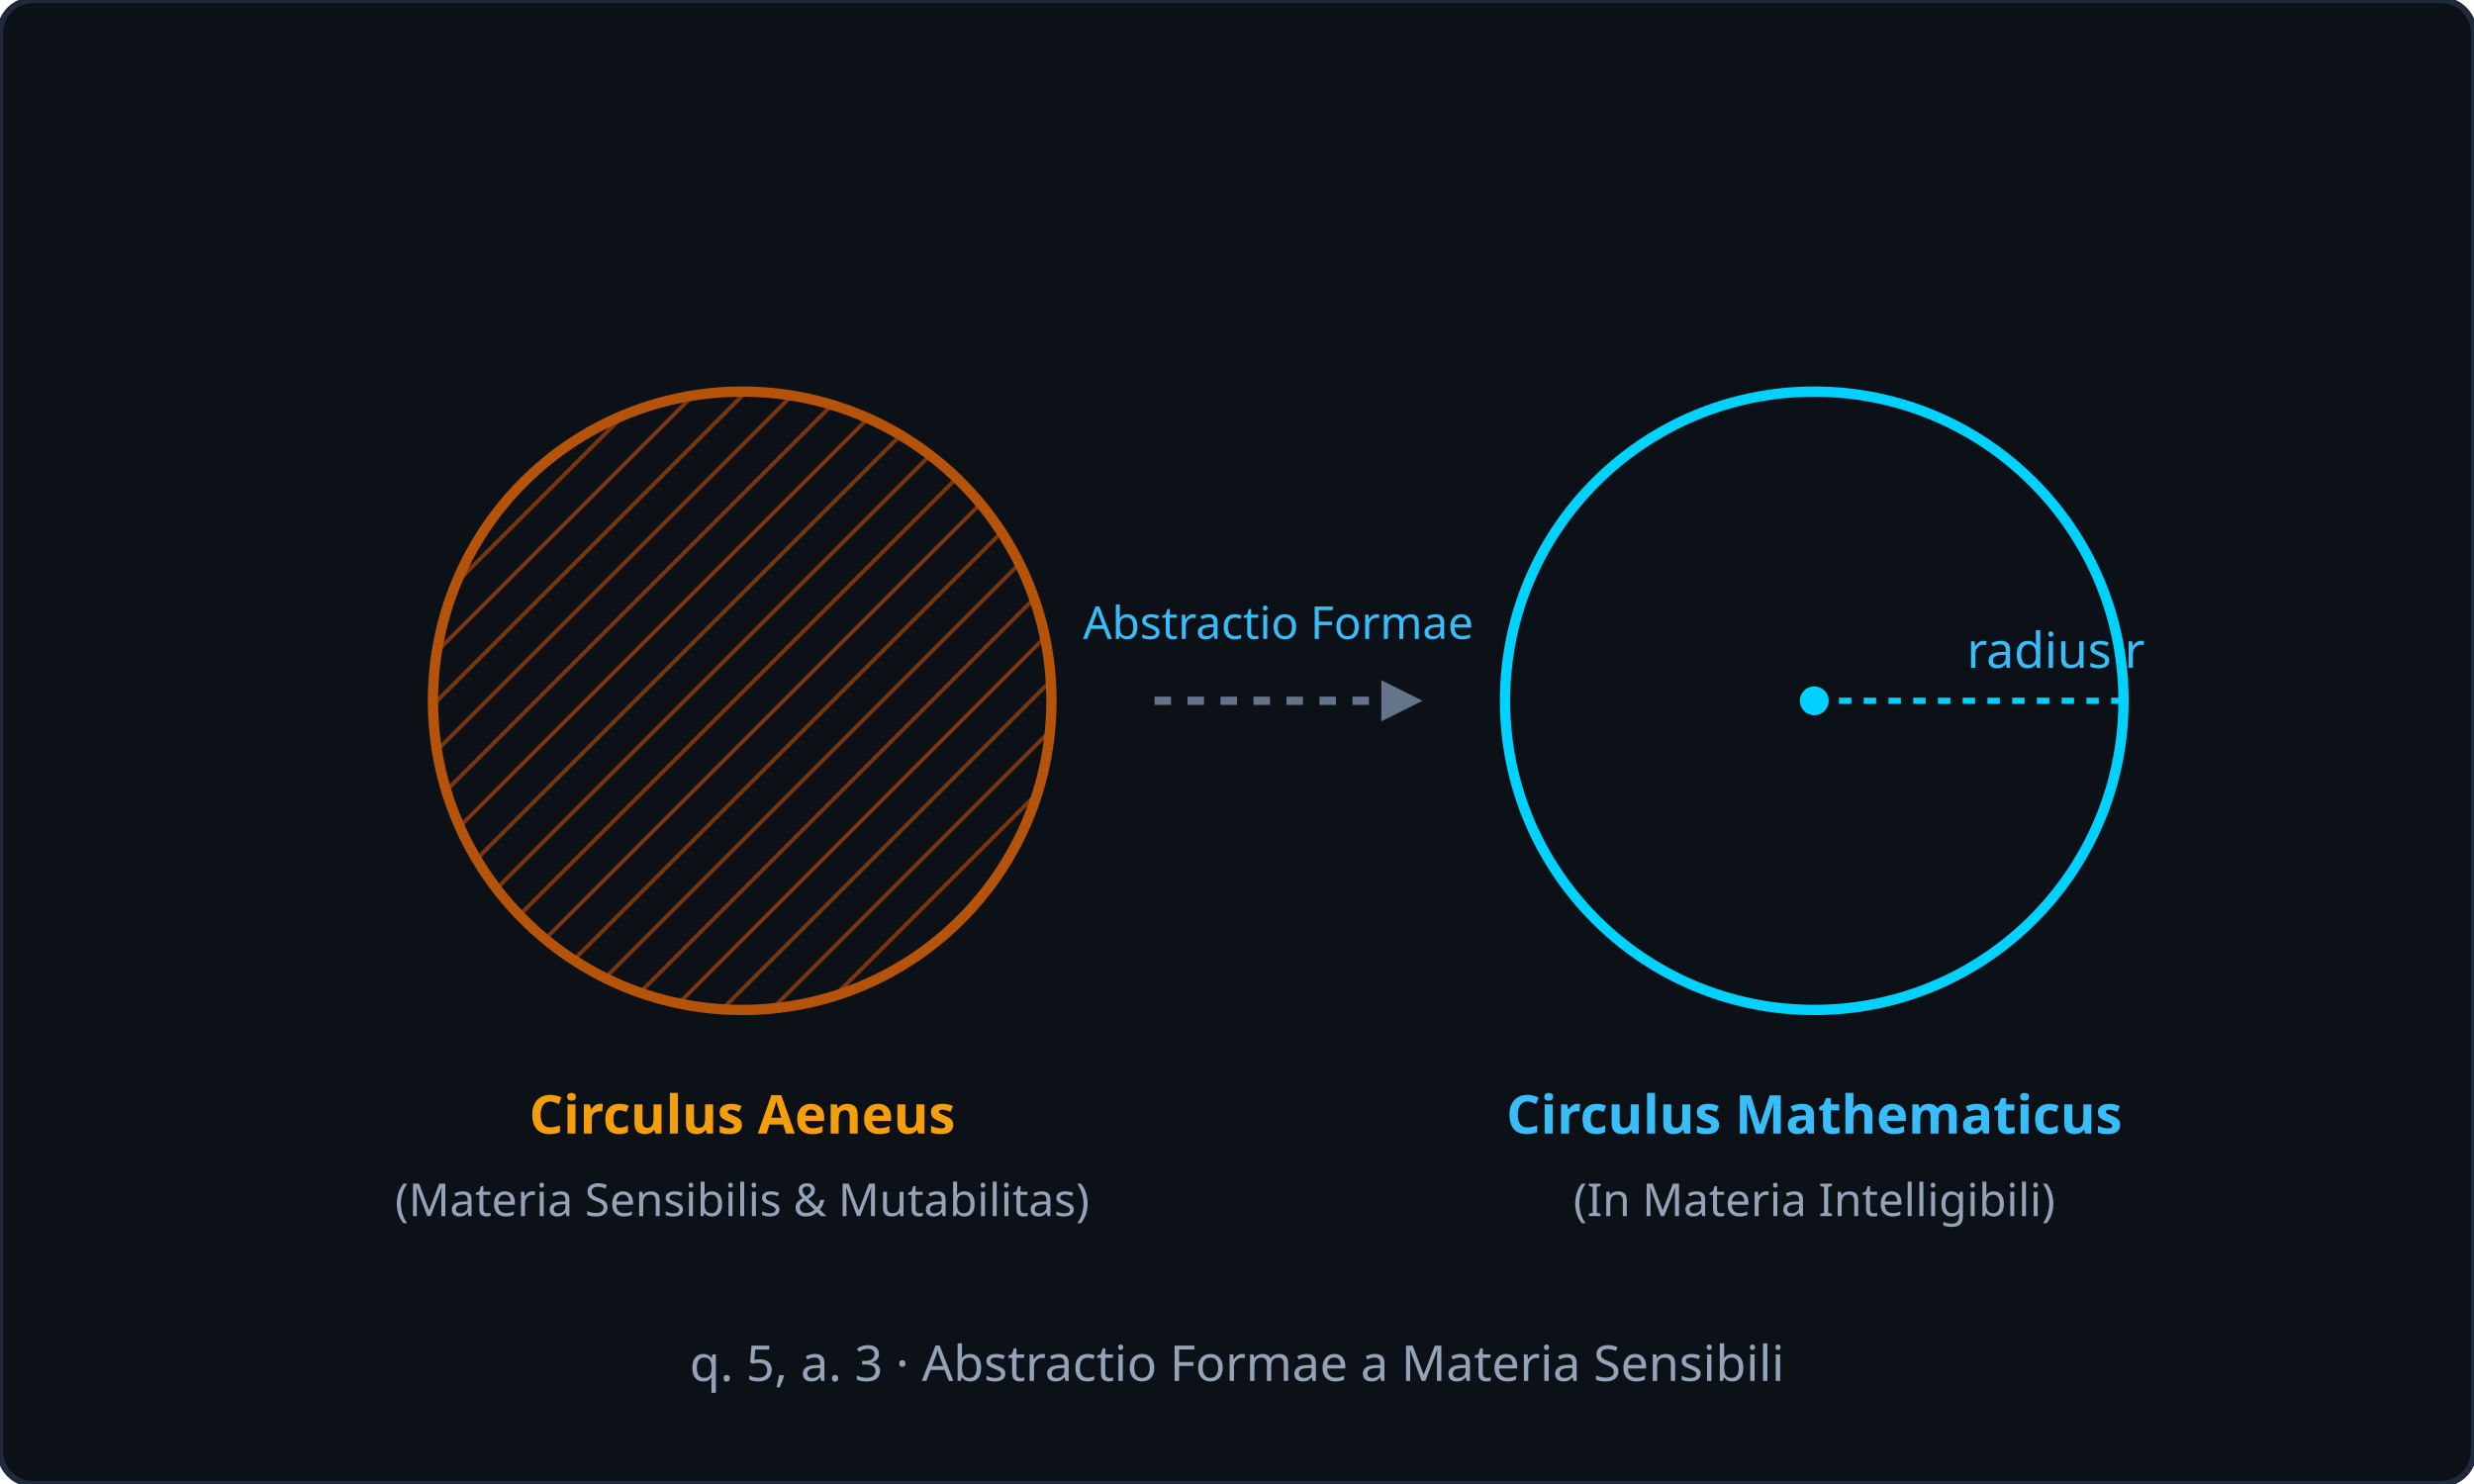
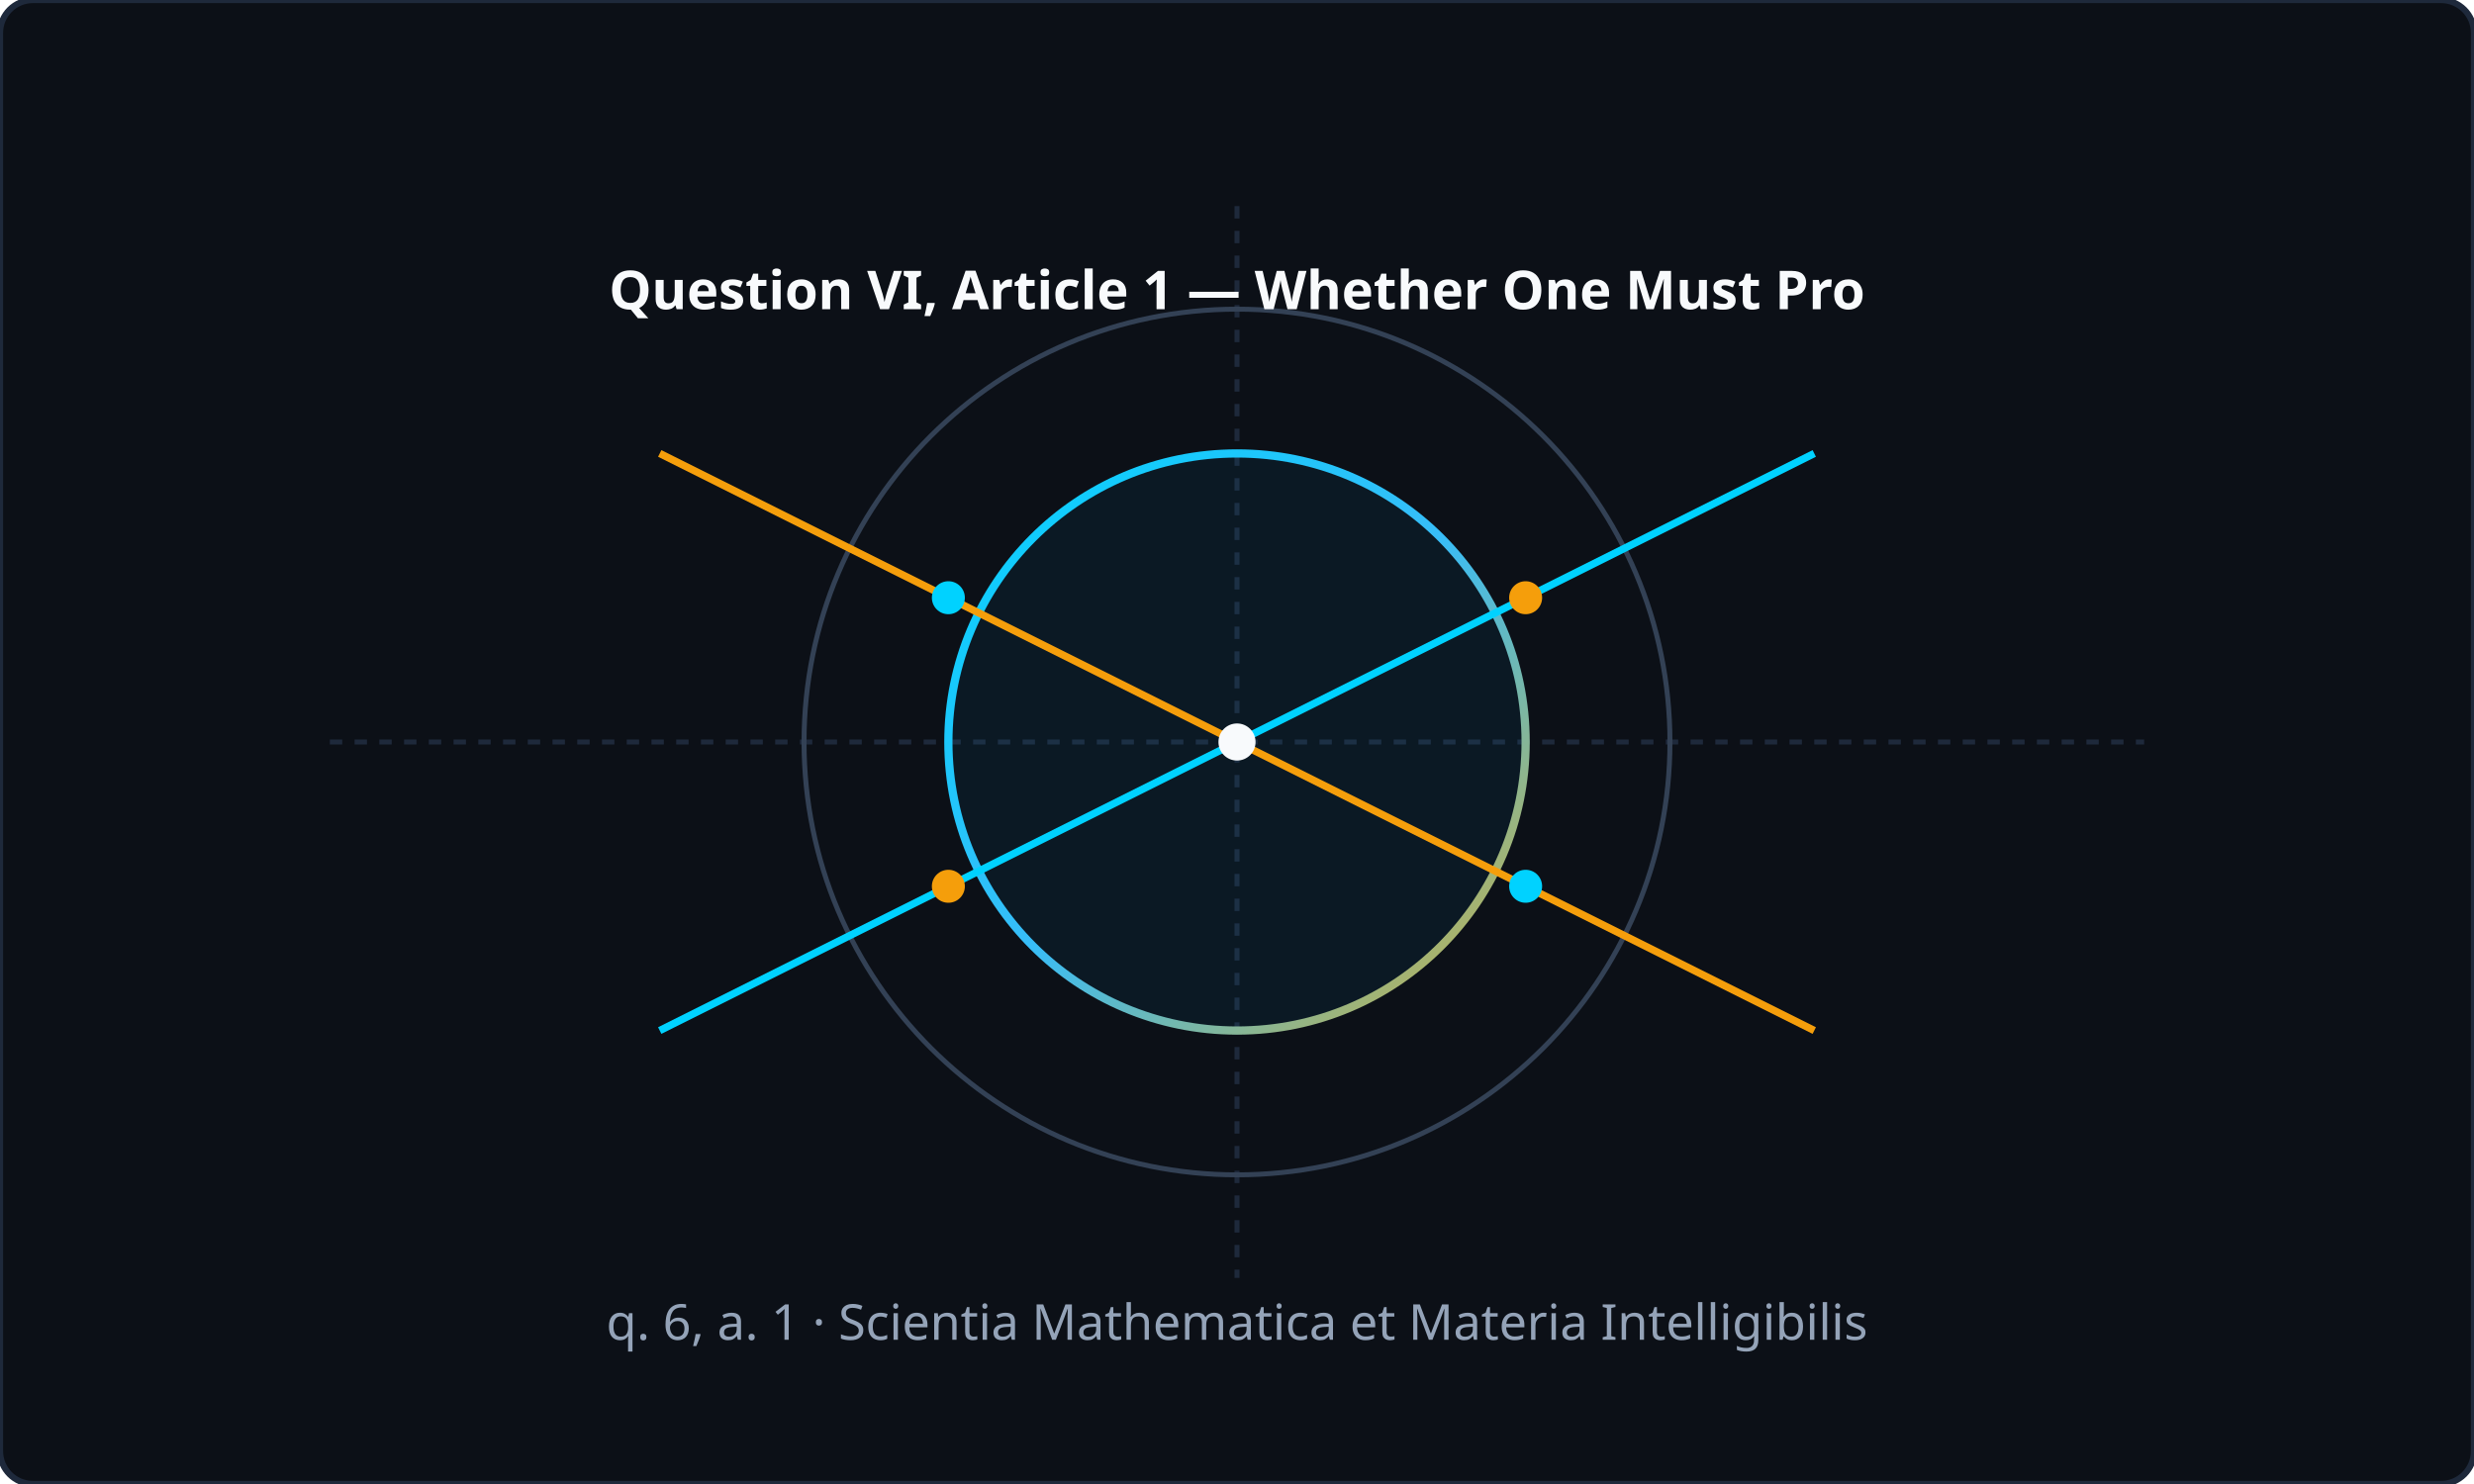
<svg xmlns="http://www.w3.org/2000/svg" viewBox="0 0 600 360" width="100%" height="auto">
  <rect width="600" height="360" rx="8" fill="#0c1017" stroke="#1e293b" stroke-width="1.5" />
  <defs>
-     <pattern id="brassPattern" width="12" height="12" patternUnits="userSpaceOnUse">
-       <path d="M0 12 L12 0 M6 18 L18 6 M-6 6 L6 -6" stroke="#78350f" stroke-width="1" />
-     </pattern>
+     <linearGradient id="geomGrad" x1="0%" y1="0%" x2="100%" y2="100%">
+       <stop offset="0%" stop-color="#00d2ff" />
+       <stop offset="50%" stop-color="#38bdf8" />
+       <stop offset="100%" stop-color="#d4af37" />
+     </linearGradient>
  </defs>
-   <circle cx="180" cy="170" r="75" fill="url(#brassPattern)" stroke="#b45309" stroke-width="2.5" />
-   <text x="180" y="275" fill="#f59e0b" font-size="13" font-family="system-ui, sans-serif" text-anchor="middle" font-weight="600">Circulus Aeneus</text>
-   <text x="180" y="295" fill="#94a3b8" font-size="11" font-family="system-ui, sans-serif" text-anchor="middle">(Materia Sensibilis &amp; Mutabilitas)</text>
-   <path d="M280 170 L340 170" stroke="#64748b" stroke-width="2" stroke-dasharray="4,4" />
-   <polygon points="345,170 335,165 335,175" fill="#64748b" />
-   <text x="310" y="155" fill="#38bdf8" font-size="11" font-family="system-ui, sans-serif" text-anchor="middle">Abstractio Formae</text>
-   <circle cx="440" cy="170" r="75" fill="none" stroke="#00d2ff" stroke-width="2.5" />
-   <circle cx="440" cy="170" r="3.5" fill="#00d2ff" />
-   <line x1="440" y1="170" x2="515" y2="170" stroke="#00d2ff" stroke-width="1.5" stroke-dasharray="3,3" />
-   <text x="477" y="162" fill="#38bdf8" font-size="12" font-family="system-ui, sans-serif">radius r</text>
-   <text x="440" y="275" fill="#38bdf8" font-size="13" font-family="system-ui, sans-serif" text-anchor="middle" font-weight="600">Circulus Mathematicus</text>
-   <text x="440" y="295" fill="#94a3b8" font-size="11" font-family="system-ui, sans-serif" text-anchor="middle">(In Materia Intelligibili)</text>
-   <text x="300" y="335" fill="#94a3b8" font-size="12" font-family="system-ui, sans-serif" text-anchor="middle">q. 5, a. 3 · Abstractio Formae a Materia Sensibili</text>
+   <line x1="80" y1="180" x2="520" y2="180" stroke="#1e293b" stroke-width="1.2" stroke-dasharray="3,3" />
+   <line x1="300" y1="50" x2="300" y2="310" stroke="#1e293b" stroke-width="1.2" stroke-dasharray="3,3" />
+   <circle cx="300" cy="180" r="105" fill="none" stroke="#334155" stroke-width="1.2" />
+   <circle cx="300" cy="180" r="70" fill="#0284c7" fill-opacity="0.08" stroke="url(#geomGrad)" stroke-width="2" />
+   <line x1="160" y1="110" x2="440" y2="250" stroke="#f59e0b" stroke-width="1.8" />
+   <line x1="160" y1="250" x2="440" y2="110" stroke="#00d2ff" stroke-width="1.8" />
+   <circle cx="300" cy="180" r="4.5" fill="#f8fafc" />
+   <circle cx="230" cy="145" r="4" fill="#00d2ff" />
+   <circle cx="370" cy="215" r="4" fill="#00d2ff" />
+   <circle cx="230" cy="215" r="4" fill="#f59e0b" />
+   <circle cx="370" cy="145" r="4" fill="#f59e0b" />
+   <text x="300" y="75" fill="#f8fafc" font-size="13" font-family="system-ui, sans-serif" text-anchor="middle" font-weight="600">Question VI, Article 1 — Whether One Must Pro</text>
+   <text x="300" y="325" fill="#94a3b8" font-size="12" font-family="system-ui, sans-serif" text-anchor="middle">q. 6, a. 1 · Scientia Mathematica et Materia Intelligibilis</text>
</svg>
